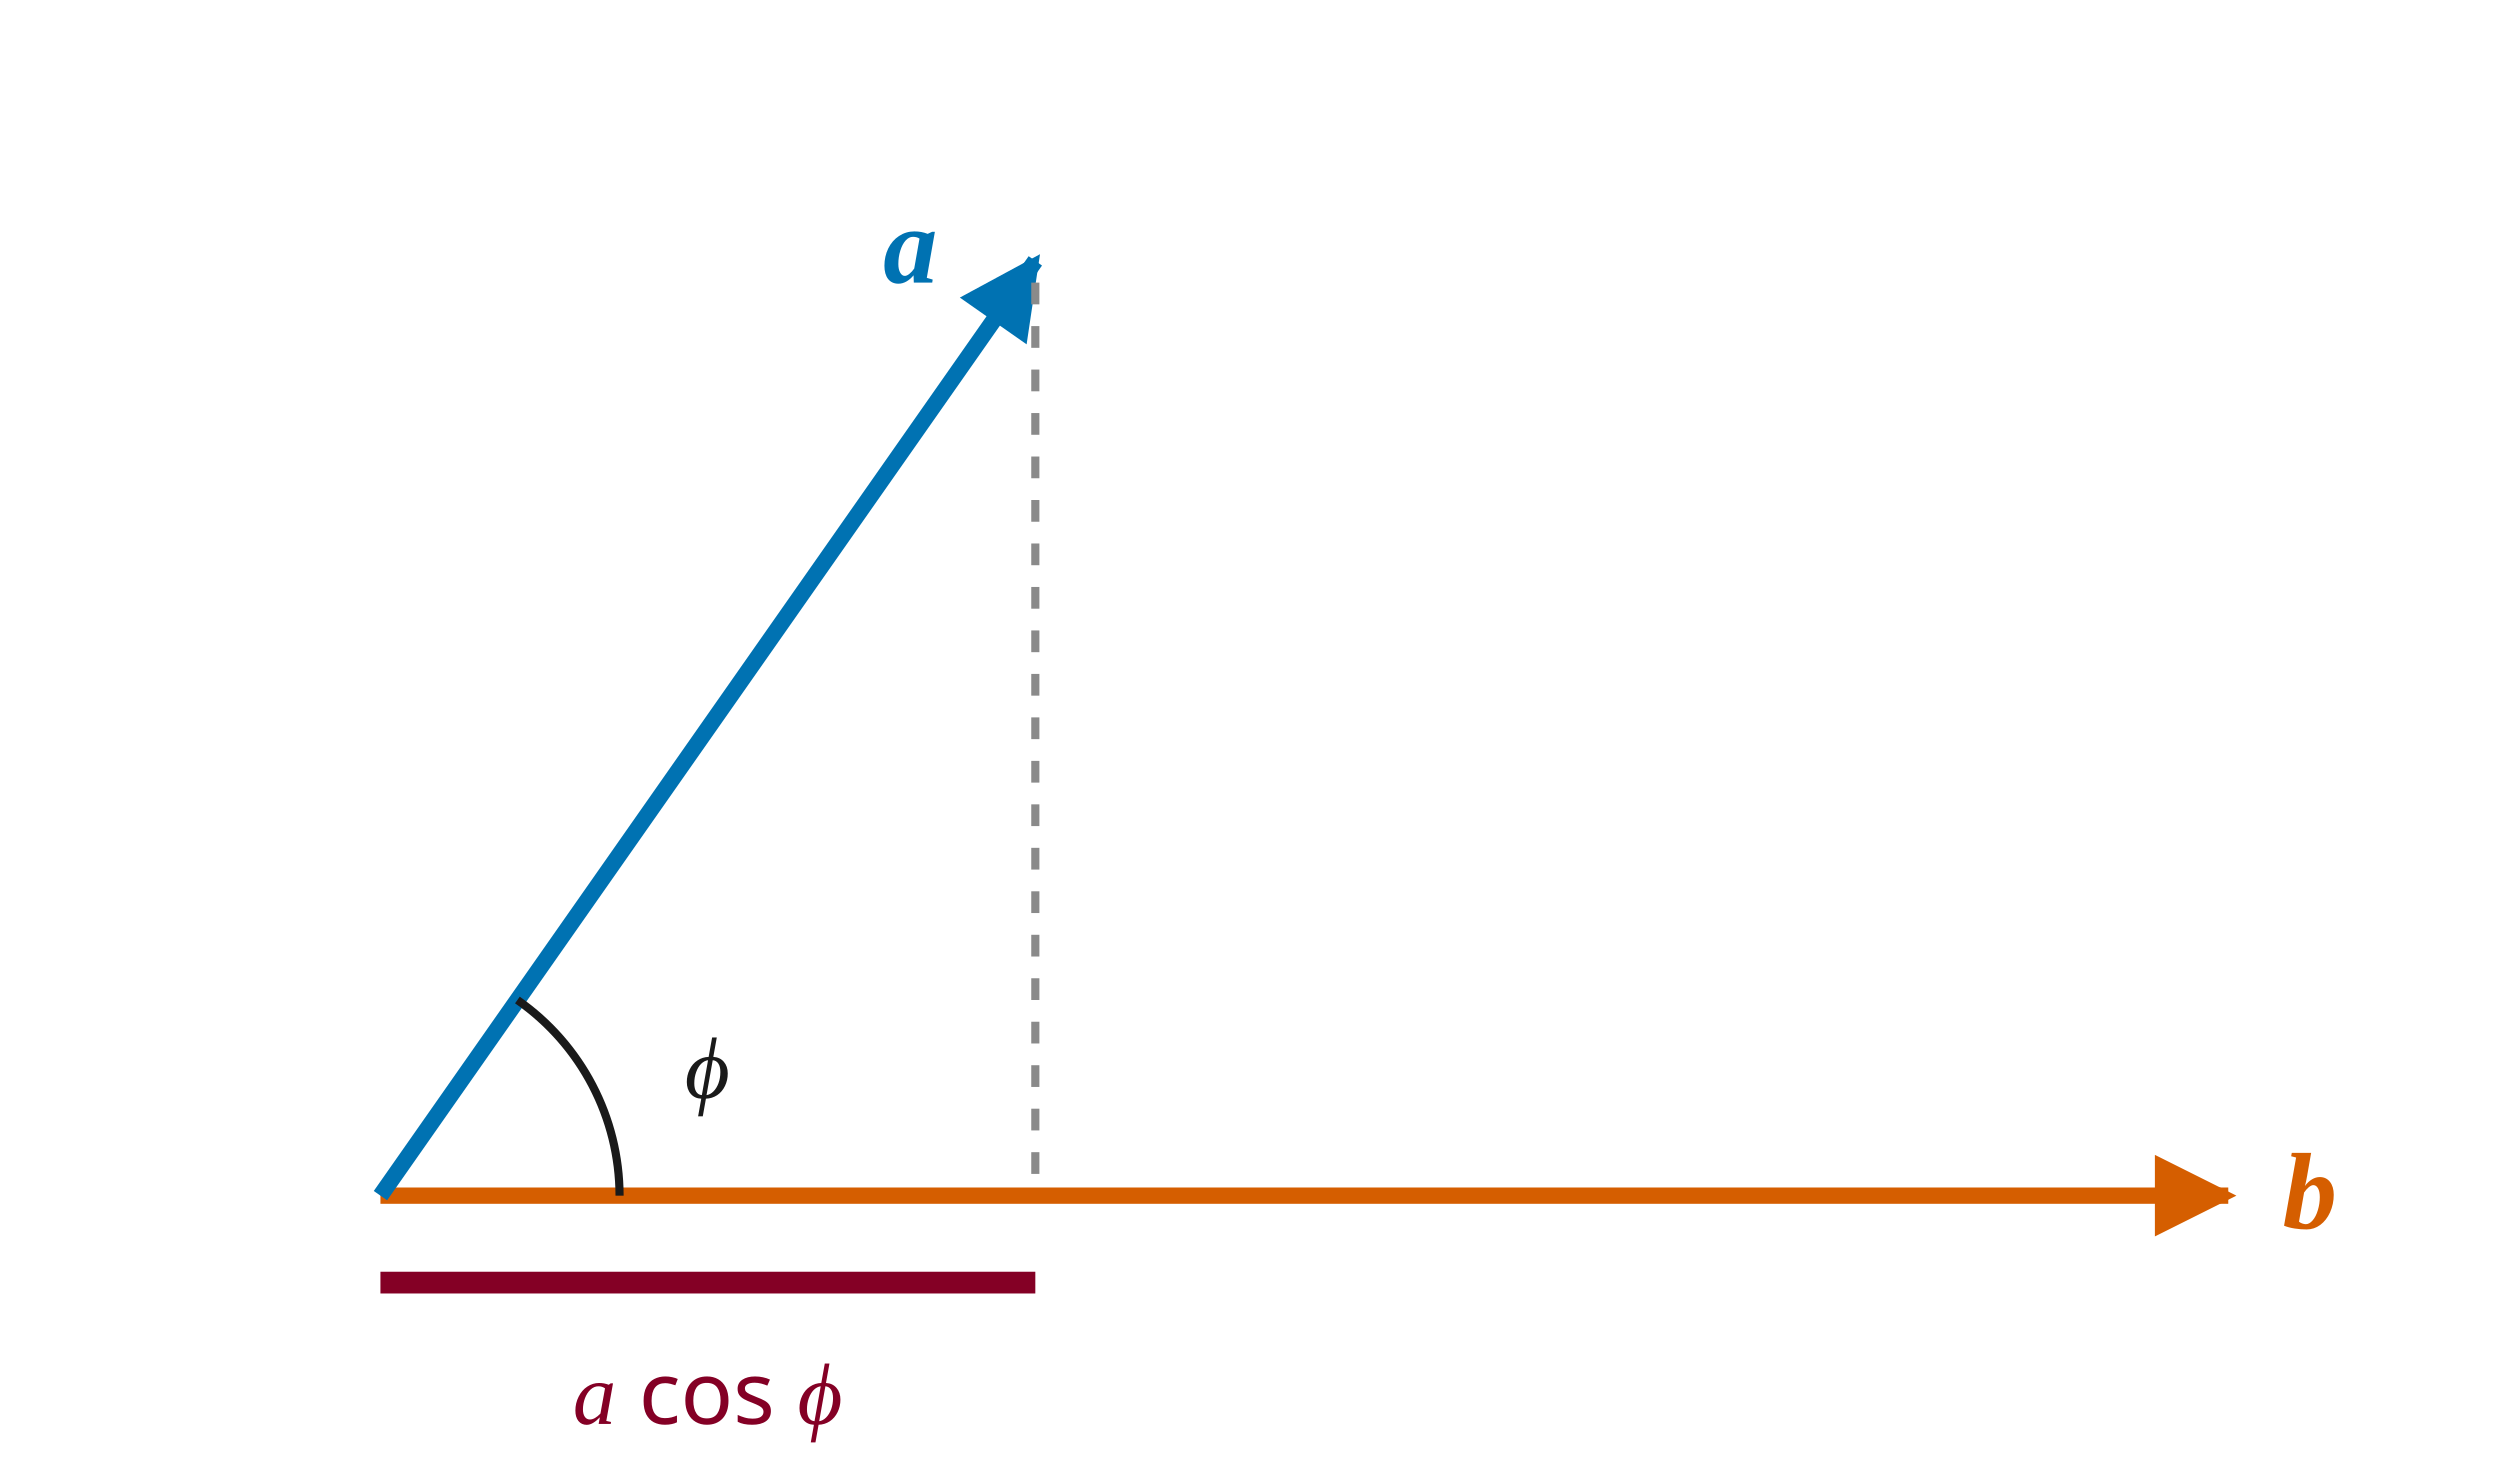
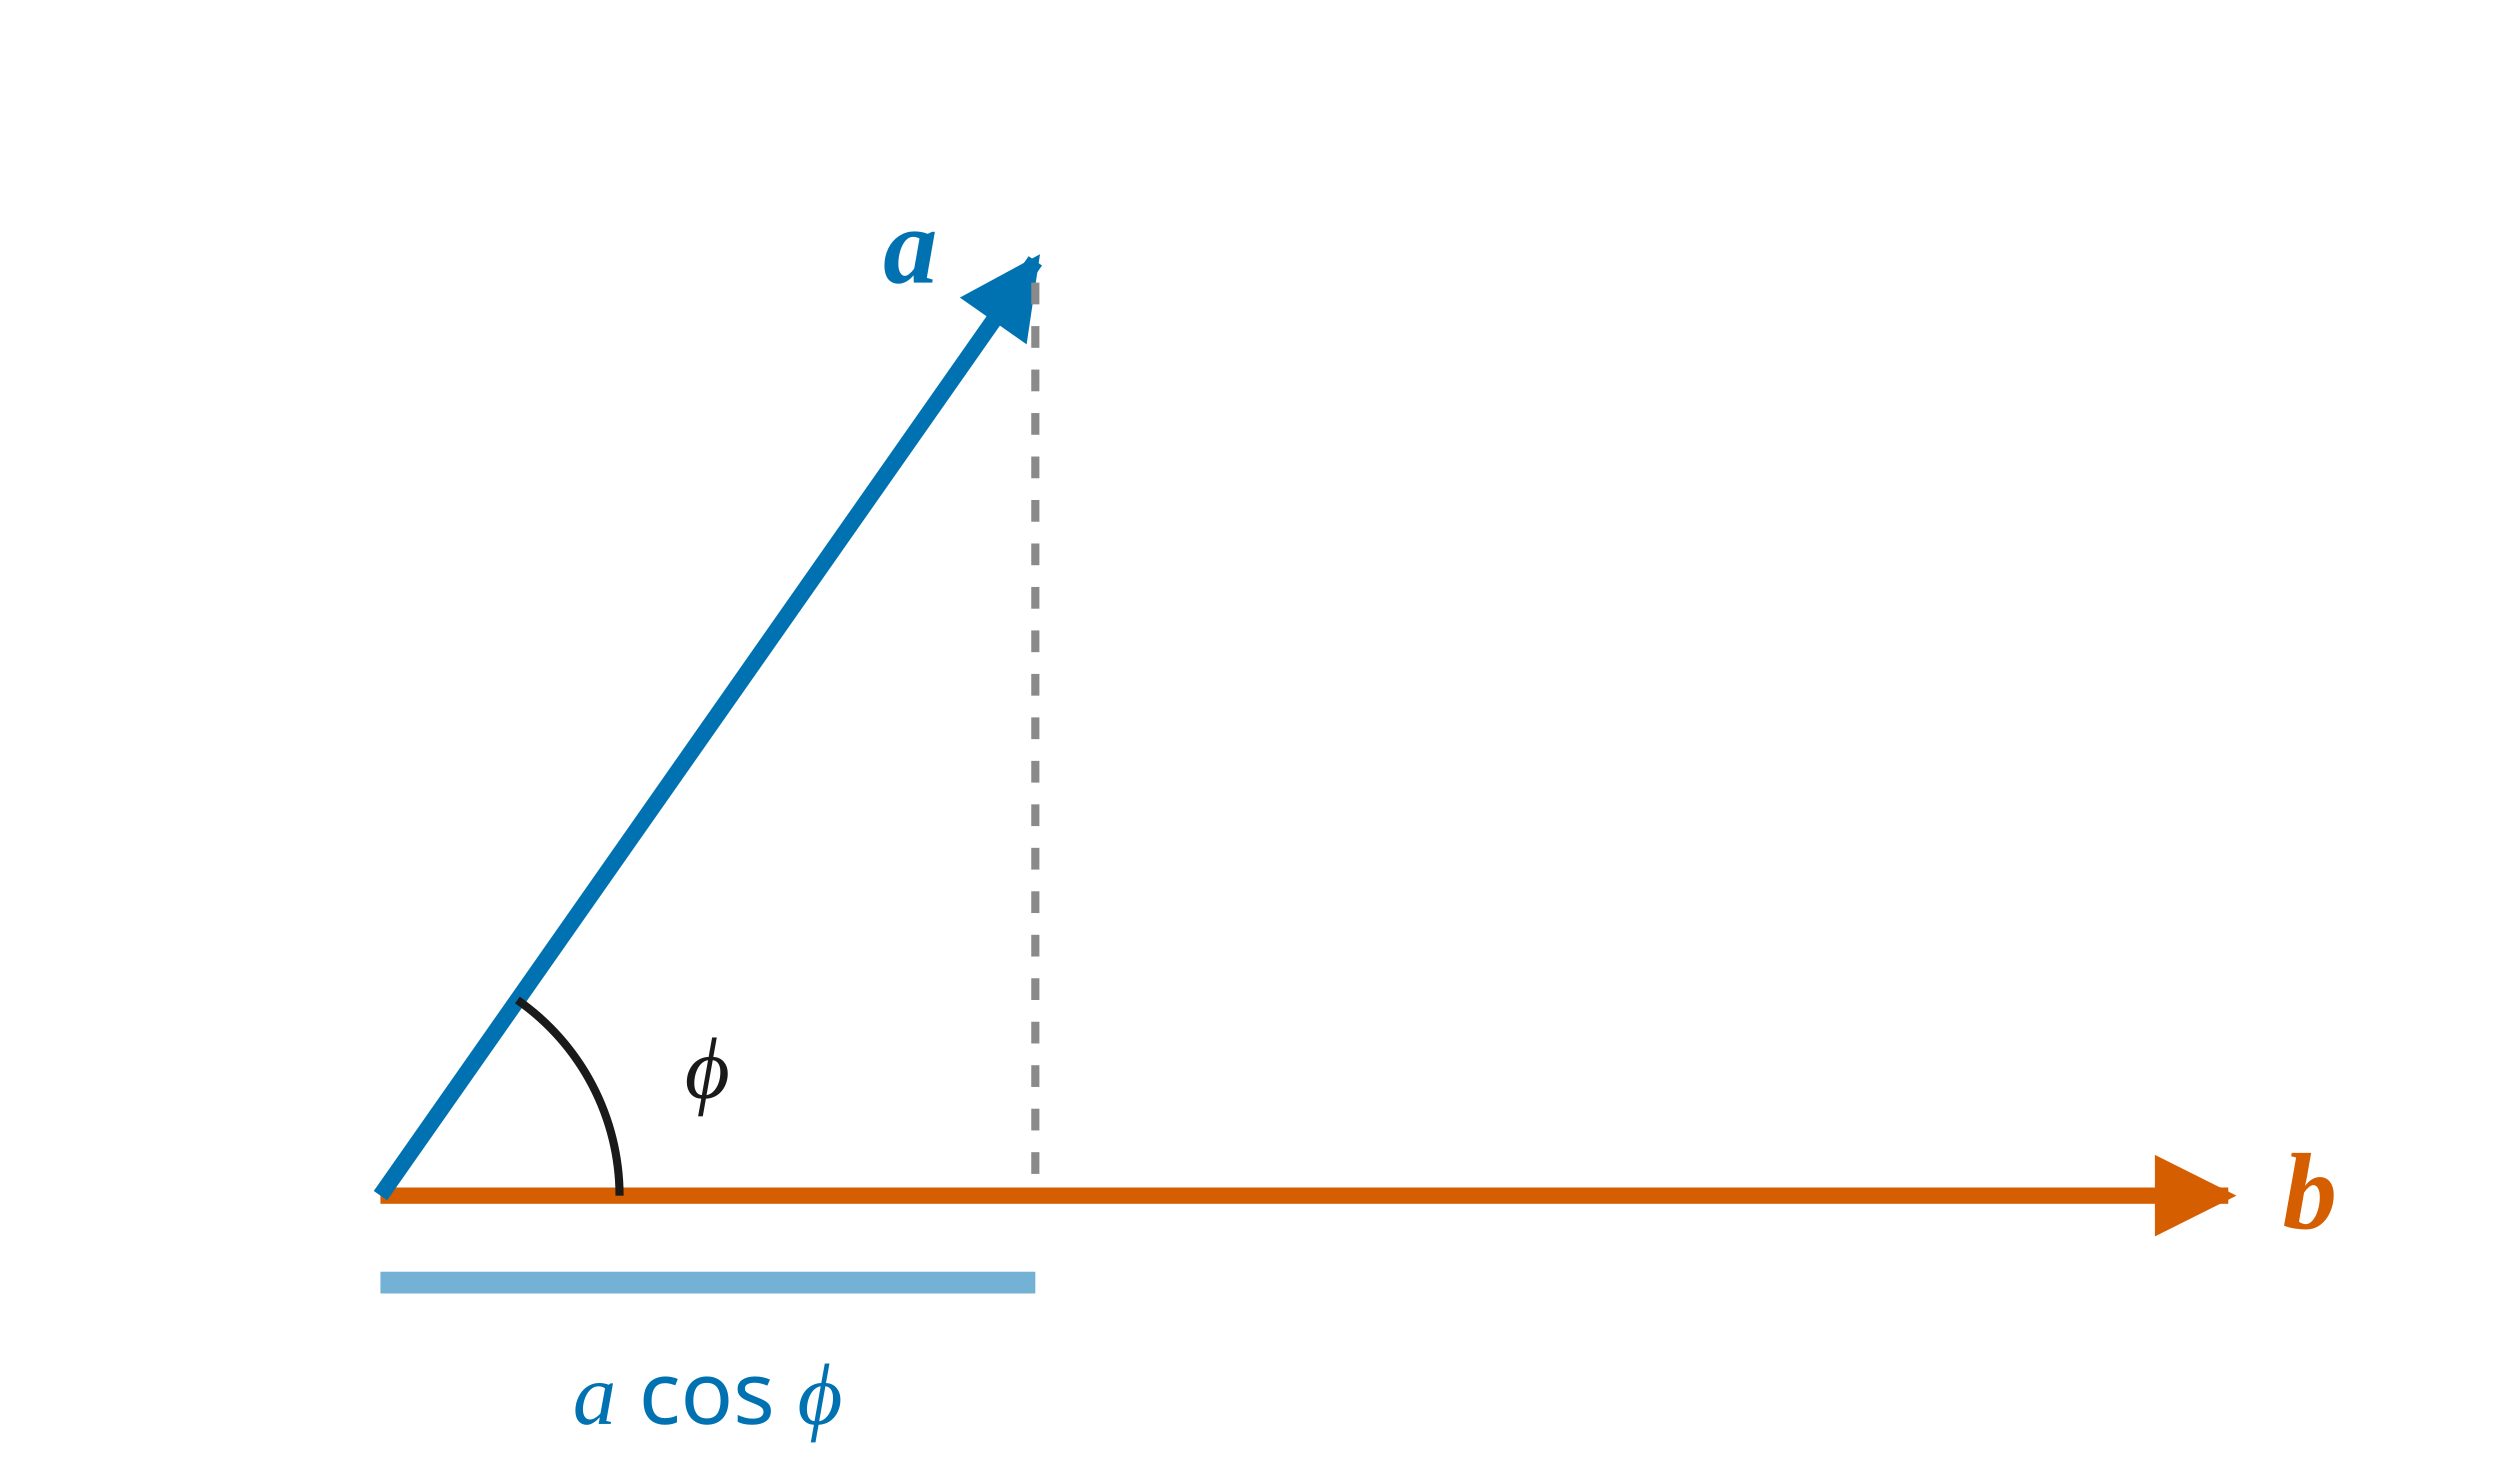
<svg xmlns="http://www.w3.org/2000/svg" viewBox="0 0 460 270" font-family="Pretendard, Apple SD Gothic Neo, Noto Sans KR, sans-serif" font-size="16" fill="#1a1a1a">
  <defs>
    <marker id="m-ink" viewBox="0 0 10 10" refX="9" refY="5" markerWidth="5" markerHeight="5" orient="auto-start-reverse">
      <path d="M0,0 L10,5 L0,10 z" fill="#1a1a1a" />
    </marker>
    <marker id="m-a" viewBox="0 0 10 10" refX="9" refY="5" markerWidth="5" markerHeight="5" orient="auto-start-reverse">
      <path d="M0,0 L10,5 L0,10 z" fill="#0072B2" />
    </marker>
    <marker id="m-b" viewBox="0 0 10 10" refX="9" refY="5" markerWidth="5" markerHeight="5" orient="auto-start-reverse">
      <path d="M0,0 L10,5 L0,10 z" fill="#D55E00" />
    </marker>
    <marker id="m-c" viewBox="0 0 10 10" refX="9" refY="5" markerWidth="5" markerHeight="5" orient="auto-start-reverse">
      <path d="M0,0 L10,5 L0,10 z" fill="#840025" />
    </marker>
    <marker id="m-gray" viewBox="0 0 10 10" refX="9" refY="5" markerWidth="5" markerHeight="5" orient="auto-start-reverse">
      <path d="M0,0 L10,5 L0,10 z" fill="#8a8a8a" />
    </marker>
  </defs>
  <line x1="70.0" y1="220.0" x2="410.0" y2="220.0" stroke="#D55E00" stroke-width="3" marker-end="url(#m-b)" />
  <text x="420.0" y="226.0" text-anchor="start" fill="#D55E00" font-size="20">
    <tspan font-family="Times New Roman, STIX Two Text, serif" font-style="italic" font-weight="700">b</tspan>
  </text>
  <line x1="70.0" y1="220.0" x2="190.5" y2="48.0" stroke="#0072B2" stroke-width="3" marker-end="url(#m-a)" />
  <text x="172.5" y="52.0" text-anchor="end" fill="#0072B2" font-size="20">
    <tspan font-family="Times New Roman, STIX Two Text, serif" font-style="italic" font-weight="700">a</tspan>
  </text>
  <line x1="190.5" y1="52.0" x2="190.5" y2="218.0" stroke="#8a8a8a" stroke-width="1.5" stroke-dasharray="4 4" />
-   <line x1="70.0" y1="236.0" x2="190.5" y2="236.0" stroke="#840025" stroke-width="4" />
-   <text x="130.2" y="262.0" text-anchor="middle" fill="#840025">
+   <line x1="70.0" y1="236.0" x2="190.5" y2="236.0" stroke="#0072B2" stroke-width="4" stroke-opacity="0.55" />
+   <text x="130.2" y="262.0" text-anchor="middle" fill="#0072B2">
    <tspan font-family="Times New Roman, STIX Two Text, serif" font-style="italic">a</tspan> cos <tspan font-family="Times New Roman, STIX Two Text, serif" font-style="italic">ϕ</tspan>
  </text>
  <path d="M114.0,220.0 A44,44 0 0 0 95.2,184.0" fill="none" stroke="#1a1a1a" stroke-width="1.5" />
  <text x="126.0" y="202.0" text-anchor="start" fill="#1a1a1a">
    <tspan font-family="Times New Roman, STIX Two Text, serif" font-style="italic">ϕ</tspan>
  </text>
</svg>
